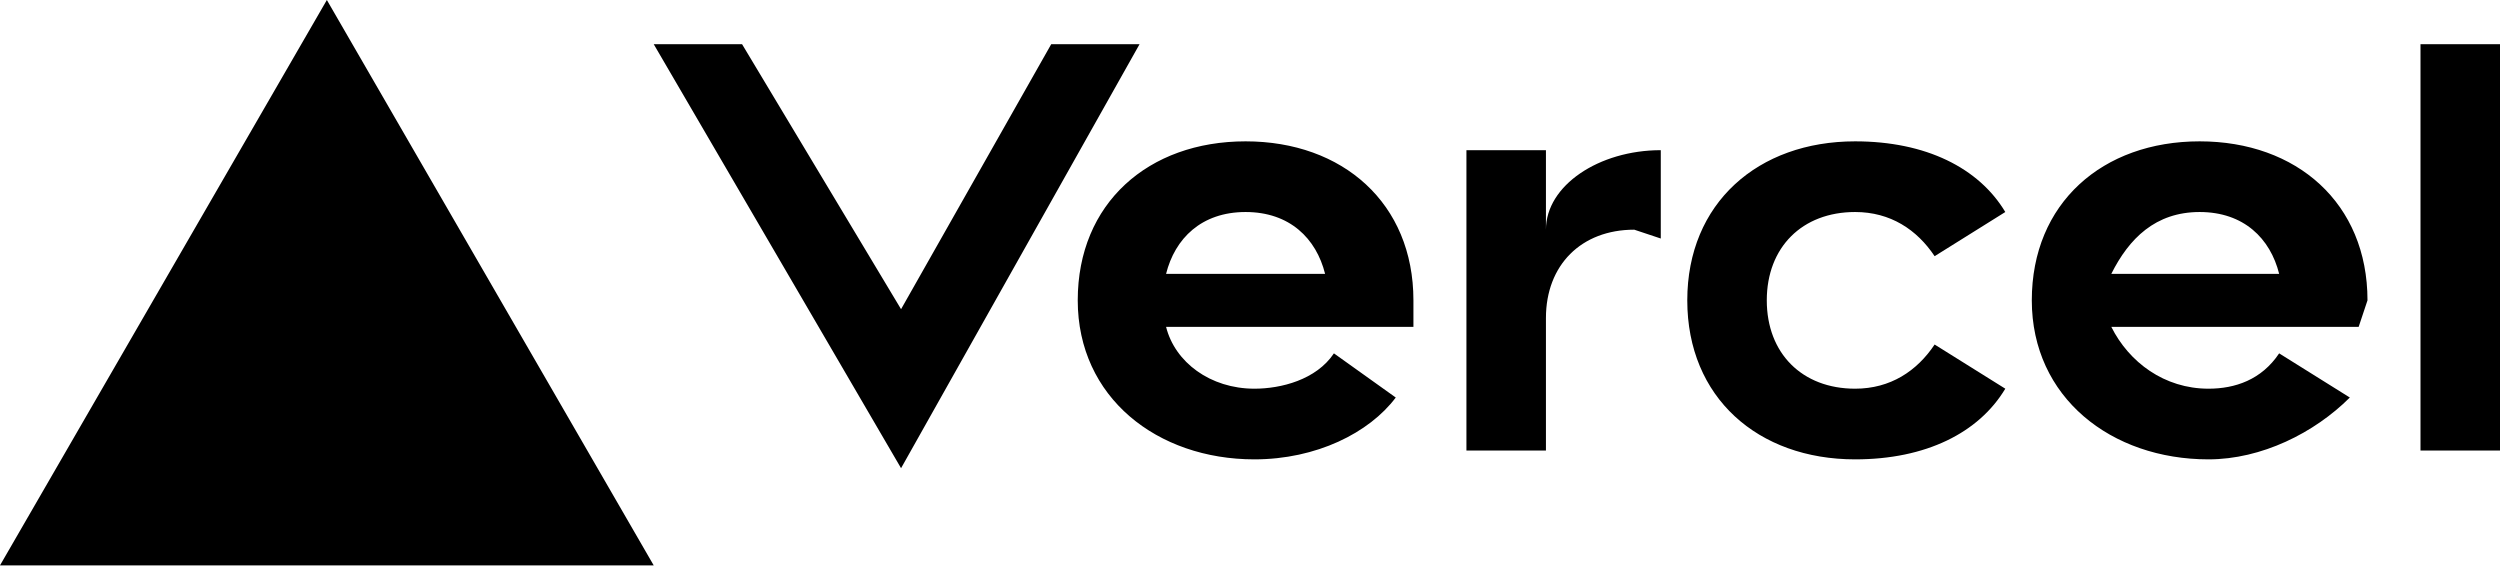
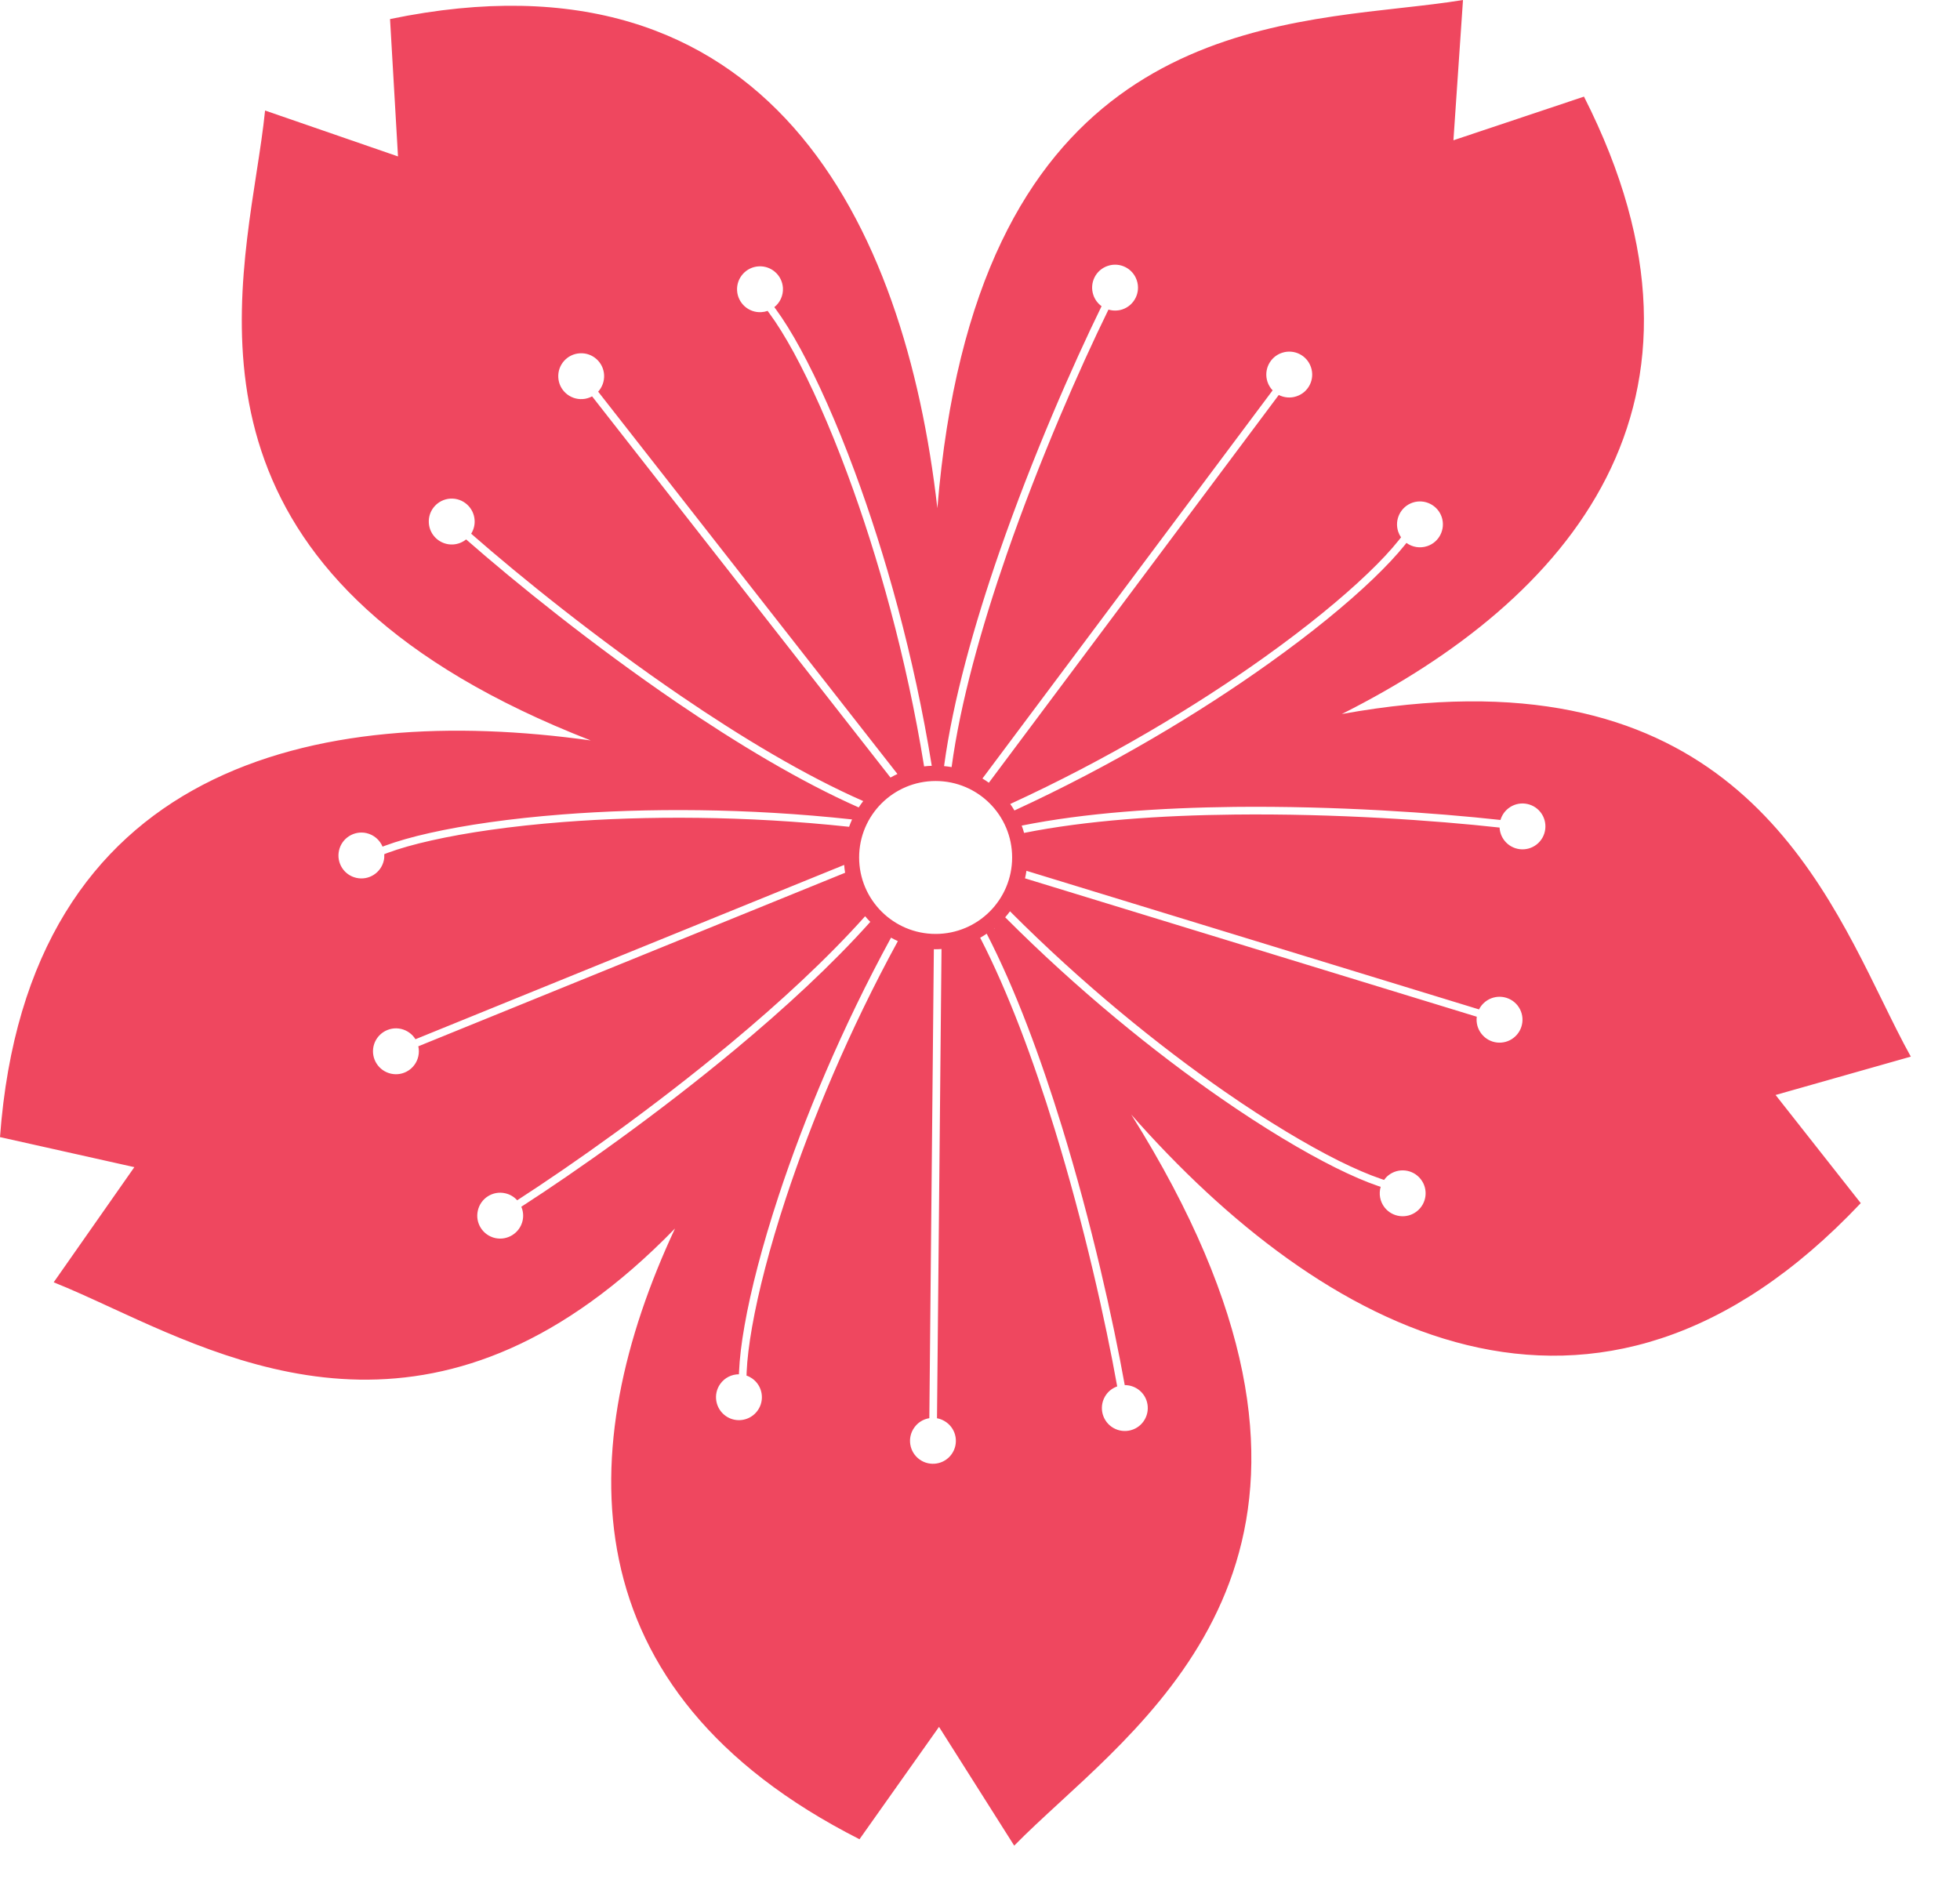
- <svg xmlns="http://www.w3.org/2000/svg" fill="none" viewBox="0 0 283 64">
-   <path fill="black" d="M141 16c-11 0-19 7-19 18s9 18 20 18c7 0 13-3 16-7l-7-5c-2 3-6 4-9 4-5 0-9-3-10-7h28v-3c0-11-8-18-19-18zm-9 15c1-4 4-7 9-7s8 3 9 7h-18zm117-15c-11 0-19 7-19 18s9 18 20 18c6 0 12-3 16-7l-8-5c-2 3-5 4-8 4-5 0-9-3-11-7h28l1-3c0-11-8-18-19-18zm-10 15c2-4 5-7 10-7s8 3 9 7h-19zm-39 3c0 6 4 10 10 10 4 0 7-2 9-5l8 5c-3 5-9 8-17 8-11 0-19-7-19-18s8-18 19-18c8 0 14 3 17 8l-8 5c-2-3-5-5-9-5-6 0-10 4-10 10zm83-29v46h-9V5h9zM37 0l37 64H0L37 0zm92 5-27 48L74 5h10l18 30 17-30h10zm59 12v10l-3-1c-6 0-10 4-10 10v15h-9V17h9v9c0-5 6-9 13-9z" />
+ <svg xmlns="http://www.w3.org/2000/svg" width="33" height="32" viewBox="0 0 33 32" fill="none">
+   <path fill-rule="evenodd" clip-rule="evenodd" d="M22.592 12.023C26.409 10.104 29.29 6.797 26.669 1.627L24.471 2.362L24.632 0C24.315 0.052 23.963 0.092 23.586 0.134C20.709 0.455 16.41 0.934 15.782 8.557C15.238 3.773 12.95 -1.003 6.567 0.321L6.701 2.634L4.463 1.861C4.431 2.18 4.377 2.531 4.319 2.905L4.319 2.905L4.319 2.905L4.319 2.905C3.886 5.703 3.243 9.854 9.946 12.468C5.337 11.825 0.462 12.874 0 19.147L2.262 19.653L0.904 21.592C1.202 21.711 1.524 21.859 1.869 22.018L1.869 22.018C4.192 23.088 7.532 24.626 11.365 20.686C9.648 24.364 9.532 28.465 14.471 30.97L15.81 29.078L17.076 31.078C17.3 30.849 17.561 30.609 17.84 30.352L17.84 30.352L17.84 30.352L17.84 30.352C19.99 28.376 23.213 25.413 19.047 18.768C22.233 22.386 26.848 25.003 31.329 20.259L29.895 18.438L32.172 17.792C32.016 17.512 31.86 17.193 31.693 16.853C30.507 14.435 28.776 10.904 22.592 12.023ZM14.566 15.428C14.593 15.461 14.623 15.493 14.653 15.523C14.008 16.245 13.21 16.979 12.387 17.664C11.08 18.752 9.705 19.721 8.777 20.32C8.808 20.391 8.817 20.473 8.799 20.554C8.752 20.762 8.545 20.893 8.337 20.847C8.129 20.8 7.998 20.594 8.045 20.386C8.091 20.177 8.298 20.046 8.506 20.093C8.587 20.111 8.657 20.154 8.708 20.211C9.632 19.614 11.002 18.649 12.305 17.565C13.131 16.877 13.927 16.144 14.566 15.428ZM15.002 15.789C14.174 17.308 13.539 18.833 13.109 20.138C12.834 20.974 12.641 21.721 12.536 22.319C12.483 22.617 12.452 22.88 12.443 23.098L12.441 23.141C12.32 23.141 12.201 23.198 12.126 23.304C12.003 23.478 12.044 23.719 12.219 23.843C12.393 23.966 12.634 23.924 12.757 23.75C12.88 23.576 12.839 23.335 12.665 23.212C12.635 23.191 12.603 23.174 12.569 23.163C12.57 23.143 12.571 23.123 12.571 23.103C12.58 22.892 12.611 22.636 12.663 22.341C12.767 21.751 12.957 21.01 13.231 20.178C13.66 18.879 14.292 17.359 15.117 15.847C15.078 15.829 15.039 15.81 15.002 15.789ZM15.647 23.88L15.723 15.983L15.753 15.984C15.786 15.984 15.819 15.982 15.852 15.98L15.776 23.881C15.83 23.891 15.883 23.913 15.931 23.947C16.105 24.07 16.146 24.311 16.023 24.485C15.9 24.659 15.659 24.7 15.485 24.577C15.311 24.454 15.269 24.213 15.393 24.039C15.455 23.95 15.548 23.896 15.647 23.88ZM17.755 19.006C17.401 17.855 16.98 16.716 16.503 15.79C16.541 15.769 16.578 15.746 16.613 15.722C17.098 16.663 17.523 17.814 17.878 18.968C18.379 20.595 18.742 22.236 18.937 23.323C19.015 23.323 19.093 23.346 19.162 23.394C19.336 23.517 19.377 23.758 19.254 23.933C19.131 24.107 18.89 24.148 18.715 24.025C18.541 23.901 18.5 23.66 18.623 23.486C18.671 23.418 18.737 23.371 18.81 23.345C18.616 22.262 18.254 20.626 17.755 19.006ZM16.75 15.646L16.737 15.63L16.739 15.628L16.75 15.646ZM20.556 18.493C19.427 17.71 18.145 16.67 16.924 15.446C16.952 15.414 16.979 15.38 17.005 15.345C18.223 16.567 19.503 17.606 20.629 18.387C21.349 18.886 22.005 19.278 22.541 19.546C22.81 19.679 23.047 19.781 23.247 19.849C23.266 19.856 23.285 19.862 23.303 19.868C23.324 19.839 23.348 19.813 23.377 19.79C23.545 19.658 23.788 19.687 23.92 19.855C24.052 20.022 24.023 20.265 23.855 20.397C23.688 20.529 23.445 20.5 23.313 20.333C23.233 20.231 23.212 20.101 23.246 19.985L23.205 19.971C22.998 19.901 22.756 19.796 22.484 19.661C21.941 19.39 21.279 18.994 20.556 18.493ZM24.864 17.12L17.258 14.79C17.267 14.749 17.276 14.706 17.282 14.663L24.902 16.997C24.926 16.948 24.962 16.903 25.008 16.867C25.176 16.735 25.419 16.764 25.551 16.931C25.683 17.099 25.654 17.342 25.486 17.474C25.319 17.606 25.076 17.577 24.944 17.409C24.877 17.324 24.851 17.22 24.864 17.12ZM20.788 13.716C19.542 13.729 18.288 13.816 17.242 14.025C17.231 13.983 17.217 13.942 17.202 13.902C18.265 13.688 19.535 13.601 20.787 13.587C22.488 13.569 24.165 13.686 25.263 13.807C25.285 13.733 25.329 13.664 25.395 13.612C25.562 13.48 25.805 13.509 25.937 13.676C26.069 13.844 26.04 14.087 25.873 14.219C25.705 14.351 25.462 14.322 25.33 14.154C25.279 14.089 25.252 14.012 25.248 13.935C24.155 13.814 22.483 13.697 20.788 13.716ZM21.366 11.169C20.203 12 18.721 12.892 17.08 13.647C17.058 13.61 17.034 13.573 17.009 13.538C18.648 12.785 20.13 11.894 21.291 11.065C22.004 10.556 22.595 10.071 23.028 9.656C23.245 9.449 23.421 9.26 23.552 9.095C23.565 9.079 23.577 9.064 23.589 9.048C23.569 9.019 23.553 8.987 23.541 8.952C23.474 8.75 23.583 8.531 23.785 8.463C23.987 8.396 24.206 8.505 24.274 8.707C24.341 8.91 24.232 9.129 24.03 9.196C23.907 9.237 23.777 9.213 23.68 9.142L23.653 9.176C23.517 9.346 23.336 9.539 23.117 9.749C22.679 10.169 22.083 10.658 21.366 11.169ZM21.53 6.651L16.649 13.18C16.614 13.155 16.578 13.131 16.541 13.109L21.427 6.573C21.389 6.534 21.359 6.485 21.34 6.429C21.273 6.227 21.382 6.008 21.584 5.941C21.787 5.873 22.006 5.982 22.073 6.185C22.141 6.387 22.032 6.606 21.829 6.673C21.727 6.708 21.62 6.696 21.53 6.651ZM16.949 9.336C16.523 10.565 16.168 11.83 16.022 12.917C15.98 12.909 15.938 12.904 15.895 12.9C16.043 11.797 16.401 10.523 16.827 9.294C17.385 7.687 18.062 6.148 18.547 5.156C18.484 5.11 18.434 5.045 18.408 4.966C18.34 4.763 18.449 4.544 18.652 4.477C18.854 4.409 19.073 4.518 19.14 4.721C19.208 4.923 19.099 5.142 18.897 5.21C18.818 5.236 18.736 5.235 18.663 5.213C18.179 6.201 17.505 7.735 16.949 9.336ZM14.389 7.936C14.903 9.319 15.39 11.048 15.688 12.895C15.644 12.896 15.601 12.9 15.559 12.905C15.263 11.072 14.778 9.354 14.268 7.98C13.964 7.159 13.65 6.462 13.364 5.935C13.22 5.672 13.084 5.453 12.959 5.283C12.947 5.267 12.935 5.251 12.924 5.235C12.89 5.247 12.855 5.254 12.818 5.256C12.605 5.269 12.423 5.106 12.41 4.893C12.398 4.68 12.561 4.497 12.774 4.485C12.987 4.473 13.169 4.635 13.182 4.848C13.189 4.978 13.132 5.097 13.037 5.172L13.063 5.207C13.192 5.383 13.332 5.607 13.477 5.874C13.767 6.407 14.083 7.11 14.389 7.936ZM10.071 6.595L15.11 13.033C15.07 13.051 15.031 13.071 14.993 13.093L9.969 6.674C9.921 6.7 9.866 6.717 9.808 6.72C9.595 6.732 9.412 6.57 9.4 6.357C9.387 6.144 9.55 5.961 9.763 5.949C9.976 5.936 10.159 6.099 10.171 6.312C10.177 6.42 10.138 6.521 10.071 6.595ZM11.464 11.719C12.488 12.418 13.56 13.062 14.534 13.489C14.507 13.523 14.482 13.559 14.458 13.596C13.478 13.163 12.408 12.518 11.392 11.826C9.986 10.867 8.678 9.811 7.848 9.083C7.787 9.132 7.711 9.163 7.628 9.168C7.415 9.18 7.232 9.017 7.22 8.804C7.207 8.591 7.37 8.409 7.583 8.396C7.796 8.384 7.979 8.547 7.991 8.76C7.996 8.843 7.974 8.921 7.933 8.987C8.76 9.712 10.064 10.764 11.464 11.719ZM9.469 13.714C10.875 13.605 12.578 13.605 14.346 13.798C14.328 13.838 14.311 13.88 14.296 13.922C12.549 13.734 10.868 13.735 9.479 13.842C8.606 13.91 7.849 14.02 7.264 14.152C6.972 14.217 6.724 14.288 6.526 14.361C6.507 14.368 6.488 14.375 6.47 14.383C6.472 14.418 6.47 14.454 6.462 14.489C6.415 14.698 6.208 14.829 6 14.782C5.792 14.736 5.661 14.529 5.708 14.321C5.754 14.113 5.961 13.982 6.169 14.028C6.296 14.057 6.394 14.144 6.441 14.256L6.481 14.241C6.686 14.165 6.94 14.092 7.236 14.026C7.828 13.893 8.591 13.782 9.469 13.714ZM6.995 17.499L14.213 14.564C14.216 14.609 14.222 14.653 14.229 14.696L7.043 17.618C7.055 17.672 7.056 17.729 7.043 17.786C6.997 17.995 6.79 18.126 6.582 18.079C6.374 18.032 6.243 17.826 6.289 17.618C6.336 17.41 6.542 17.279 6.751 17.325C6.856 17.349 6.942 17.414 6.995 17.499ZM15.753 15.726C16.464 15.726 17.041 15.15 17.041 14.438C17.041 13.727 16.464 13.151 15.753 13.151C15.042 13.151 14.465 13.727 14.465 14.438C14.465 15.15 15.042 15.726 15.753 15.726Z" fill="#EF475F" />
</svg>
